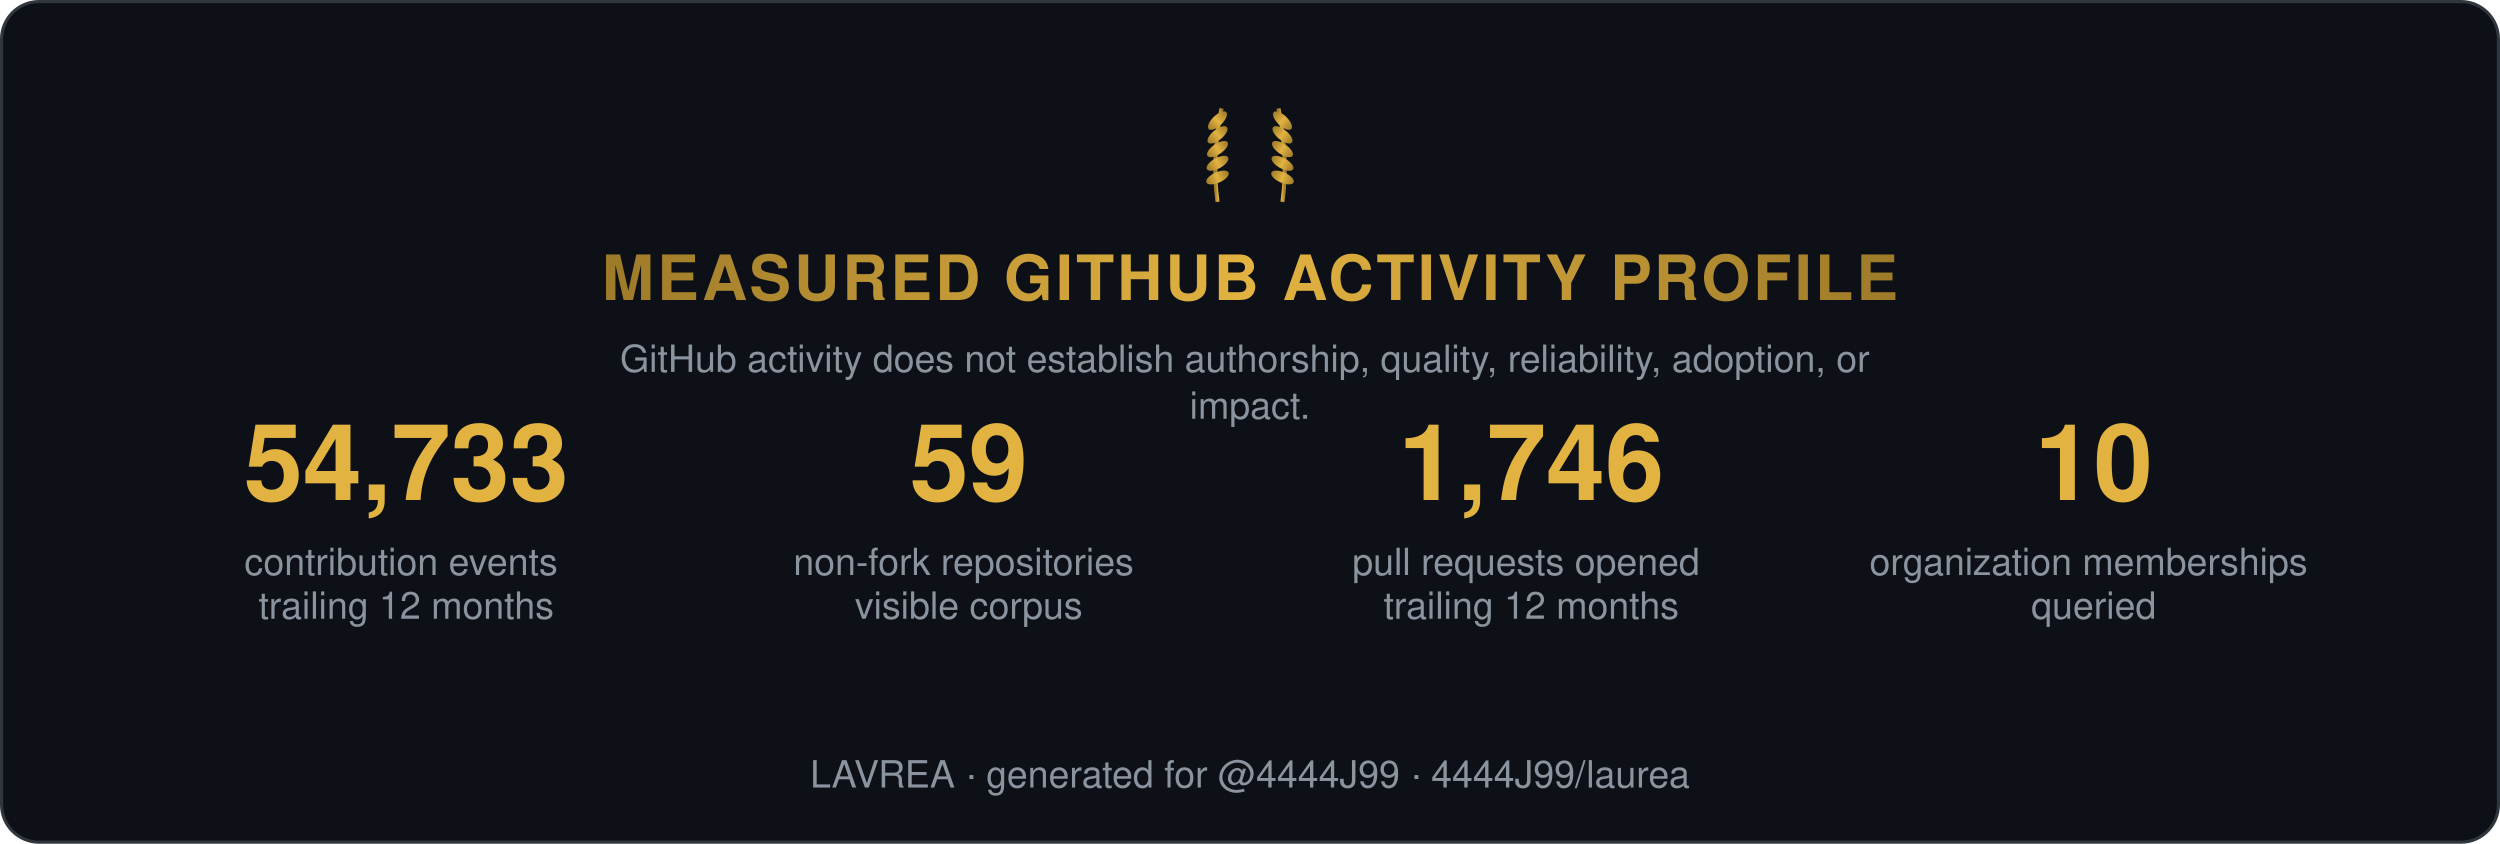
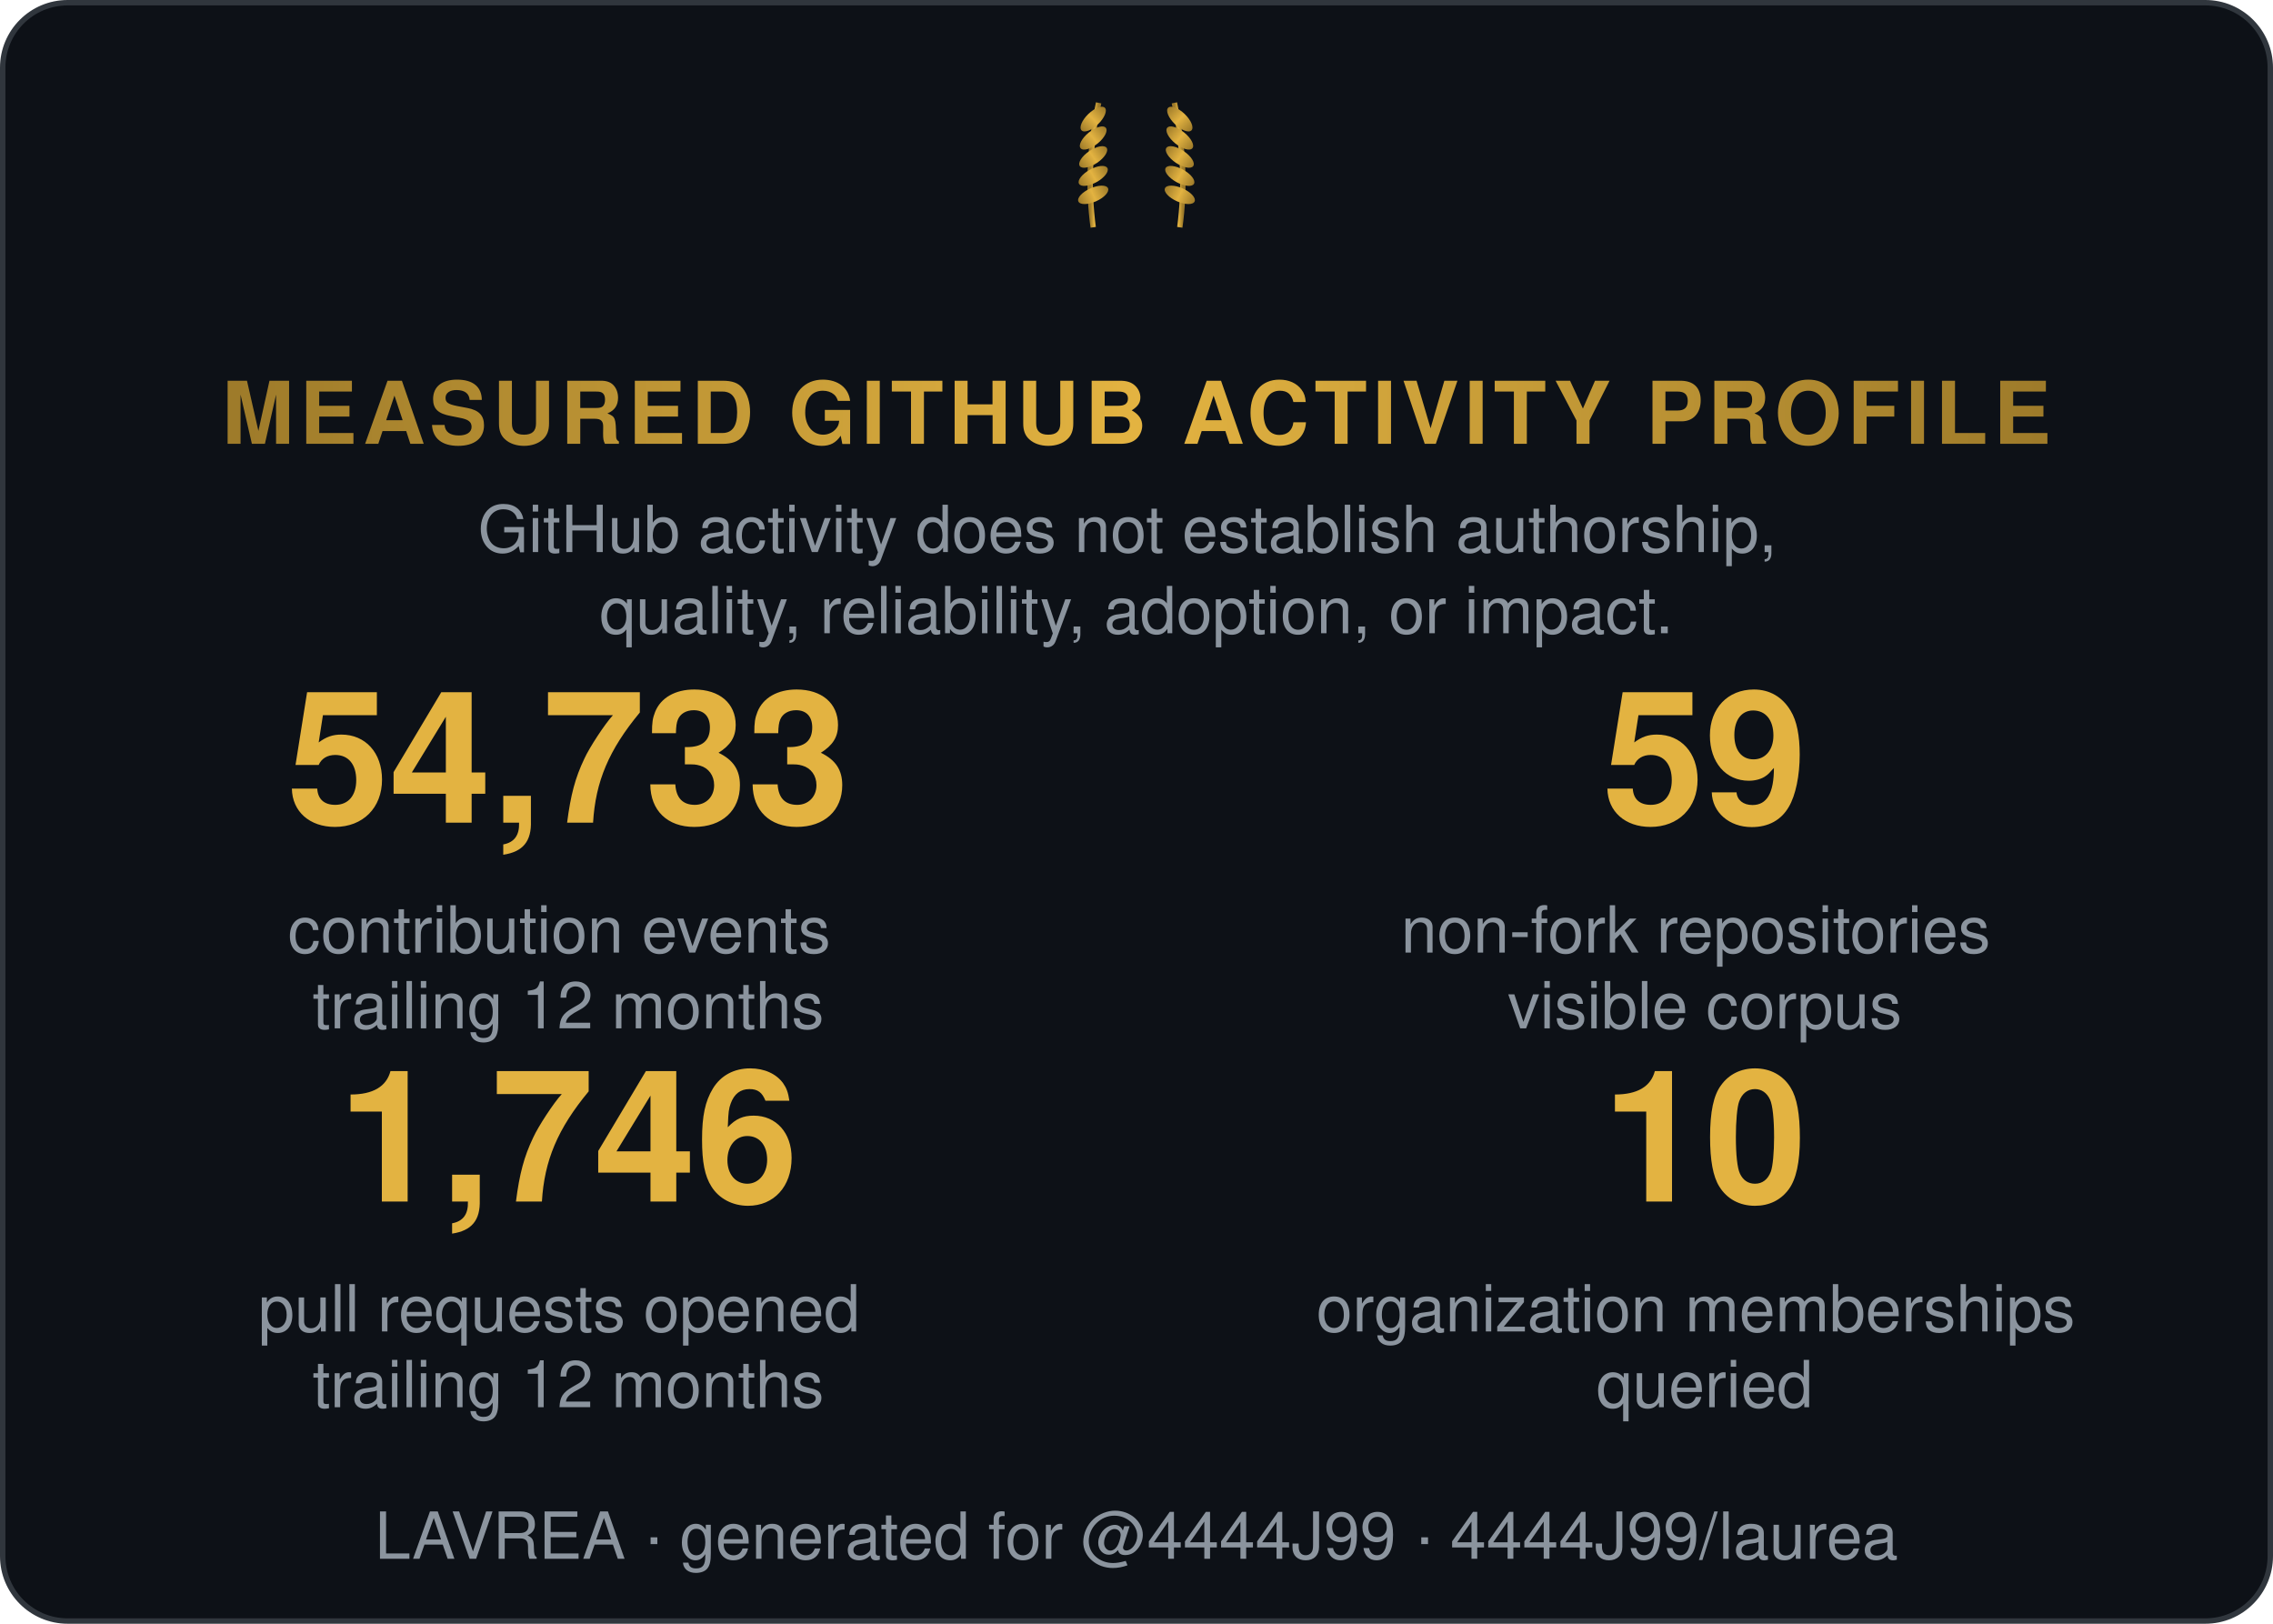
- <svg xmlns="http://www.w3.org/2000/svg" width="800" height="270" viewBox="0 0 800 270" role="img" aria-label="Measured GitHub activity profile">
+ <svg xmlns="http://www.w3.org/2000/svg" width="420" height="300" viewBox="0 0 420 300" role="img" aria-label="Measured GitHub activity profile">
  <style>
    .t { font: 600 15px 'Segoe UI', Helvetica, Arial, sans-serif; fill: #e6edf3; }
    .big { font: 700 34px 'Segoe UI', Helvetica, Arial, sans-serif; fill: #e3b341; }
    .status, .tier { font: 700 13px 'Segoe UI', Helvetica, Arial, sans-serif; letter-spacing: 1px; }
    .ev { font: 400 12px 'Segoe UI', Helvetica, Arial, sans-serif; fill: #8b949e; }
    .fade { opacity: 1; }
  </style>
  <defs>
    <linearGradient id="shH" x1="0%" y1="0%" x2="100%" y2="0%">
      <stop offset="0%" stop-color="#9e7b2a" />
      <stop offset="50%" stop-color="#e3b341">
        <animate attributeName="offset" values="0.2;0.8;0.2" dur="6s" repeatCount="indefinite" />
      </stop>
      <stop offset="100%" stop-color="#9e7b2a" />
    </linearGradient>
    <linearGradient id="shL" x1="0%" y1="0%" x2="100%" y2="0%">
      <stop offset="0%" stop-color="#9e7b2a" />
      <stop offset="50%" stop-color="#e3b341">
        <animate attributeName="offset" values="0.2;0.8;0.2" dur="6s" repeatCount="indefinite" />
      </stop>
      <stop offset="100%" stop-color="#9e7b2a" />
    </linearGradient>
  </defs>
-   <rect width="799" height="269" x="0.5" y="0.5" rx="12" fill="#0d1117" stroke="#30363d" />
-   <g transform="translate(400,62) scale(0.65)">
+   <rect width="419" height="299" x="0.5" y="0.5" rx="12" fill="#0d1117" stroke="#30363d" />
+   <g transform="translate(210,40) scale(0.5)">
    <g transform="translate(-16,0)">
      <path d="M0,4 Q-3,-18 2,-42" stroke="url(#shL)" stroke-width="2" fill="none" />
      <ellipse cx="0" cy="-8" rx="6" ry="2.6" transform="rotate(-24 0 -8)" fill="url(#shL)" />
      <ellipse cx="0" cy="-15" rx="6" ry="2.6" transform="rotate(-29 0 -15)" fill="url(#shL)" />
      <ellipse cx="0" cy="-22" rx="6" ry="2.6" transform="rotate(-34 0 -22)" fill="url(#shL)" />
      <ellipse cx="0" cy="-29" rx="6" ry="2.6" transform="rotate(-39 0 -29)" fill="url(#shL)" />
      <ellipse cx="0" cy="-36" rx="6" ry="2.6" transform="rotate(-44 0 -36)" fill="url(#shL)" />
    </g>
    <g transform="translate(16,0) scale(-1,1)">
      <path d="M0,4 Q-3,-18 2,-42" stroke="url(#shL)" stroke-width="2" fill="none" />
      <ellipse cx="0" cy="-8" rx="6" ry="2.6" transform="rotate(-24 0 -8)" fill="url(#shL)" />
      <ellipse cx="0" cy="-15" rx="6" ry="2.6" transform="rotate(-29 0 -15)" fill="url(#shL)" />
      <ellipse cx="0" cy="-22" rx="6" ry="2.6" transform="rotate(-34 0 -22)" fill="url(#shL)" />
      <ellipse cx="0" cy="-29" rx="6" ry="2.6" transform="rotate(-39 0 -29)" fill="url(#shL)" />
      <ellipse cx="0" cy="-36" rx="6" ry="2.6" transform="rotate(-44 0 -36)" fill="url(#shL)" />
    </g>
  </g>
-   <text class="status fade" fill="url(#shH)" text-anchor="middle" x="400" y="96" style="font-size:20px">MEASURED GITHUB ACTIVITY PROFILE</text>
-   <text class="ev fade d1" text-anchor="middle" x="400" y="119">
-     <tspan x="400" dy="0">GitHub activity does not establish authorship, quality, reliability, adoption, or</tspan>
-     <tspan x="400" dy="15">impact.</tspan>
+   <text class="status fade" fill="url(#shH)" text-anchor="middle" x="210" y="82" style="font-size:16px">MEASURED GITHUB ACTIVITY PROFILE</text>
+   <text class="ev fade d1" text-anchor="middle" x="210" y="102">
+     <tspan x="210" dy="0">GitHub activity does not establish authorship,</tspan>
+     <tspan x="210" dy="15">quality, reliability, adoption, or impact.</tspan>
  </text>
-   <g class="fade d1" transform="translate(70, 160)">
-     <text class="big" text-anchor="middle" x="60">54,733</text>
-     <text class="ev" text-anchor="middle" x="60" y="24">
-       <tspan x="60" dy="0">contribution events</tspan>
-       <tspan x="60" dy="14">trailing 12 months</tspan>
+   <g class="fade d1" transform="translate(105, 152)">
+     <text class="big" text-anchor="middle" x="0">54,733</text>
+     <text class="ev" text-anchor="middle" x="0" y="24">
+       <tspan x="0" dy="0">contribution events</tspan>
+       <tspan x="0" dy="14">trailing 12 months</tspan>
    </text>
  </g>
-   <g class="fade d2" transform="translate(250, 160)">
-     <text class="big" text-anchor="middle" x="60">59</text>
-     <text class="ev" text-anchor="middle" x="60" y="24">
-       <tspan x="60" dy="0">non-fork repositories</tspan>
-       <tspan x="60" dy="14">visible corpus</tspan>
+   <g class="fade d2" transform="translate(315, 152)">
+     <text class="big" text-anchor="middle" x="0">59</text>
+     <text class="ev" text-anchor="middle" x="0" y="24">
+       <tspan x="0" dy="0">non-fork repositories</tspan>
+       <tspan x="0" dy="14">visible corpus</tspan>
    </text>
  </g>
-   <g class="fade d3" transform="translate(430, 160)">
-     <text class="big" text-anchor="middle" x="60">1,746</text>
-     <text class="ev" text-anchor="middle" x="60" y="24">
-       <tspan x="60" dy="0">pull requests opened</tspan>
-       <tspan x="60" dy="14">trailing 12 months</tspan>
+   <g class="fade d3" transform="translate(105, 222)">
+     <text class="big" text-anchor="middle" x="0">1,746</text>
+     <text class="ev" text-anchor="middle" x="0" y="24">
+       <tspan x="0" dy="0">pull requests opened</tspan>
+       <tspan x="0" dy="14">trailing 12 months</tspan>
    </text>
  </g>
-   <g class="fade d4" transform="translate(610, 160)">
-     <text class="big" text-anchor="middle" x="60">10</text>
-     <text class="ev" text-anchor="middle" x="60" y="24">
-       <tspan x="60" dy="0">organization memberships</tspan>
-       <tspan x="60" dy="14">queried</tspan>
+   <g class="fade d4" transform="translate(315, 222)">
+     <text class="big" text-anchor="middle" x="0">10</text>
+     <text class="ev" text-anchor="middle" x="0" y="24">
+       <tspan x="0" dy="0">organization memberships</tspan>
+       <tspan x="0" dy="14">queried</tspan>
    </text>
  </g>
-   <text class="ev fade d4" text-anchor="middle" x="400" y="252">LAVREA · generated for @4444J99 · 4444J99/laurea</text>
+   <text class="ev fade d4" text-anchor="middle" x="210" y="288">LAVREA · generated for @4444J99 · 4444J99/laurea</text>
</svg>
